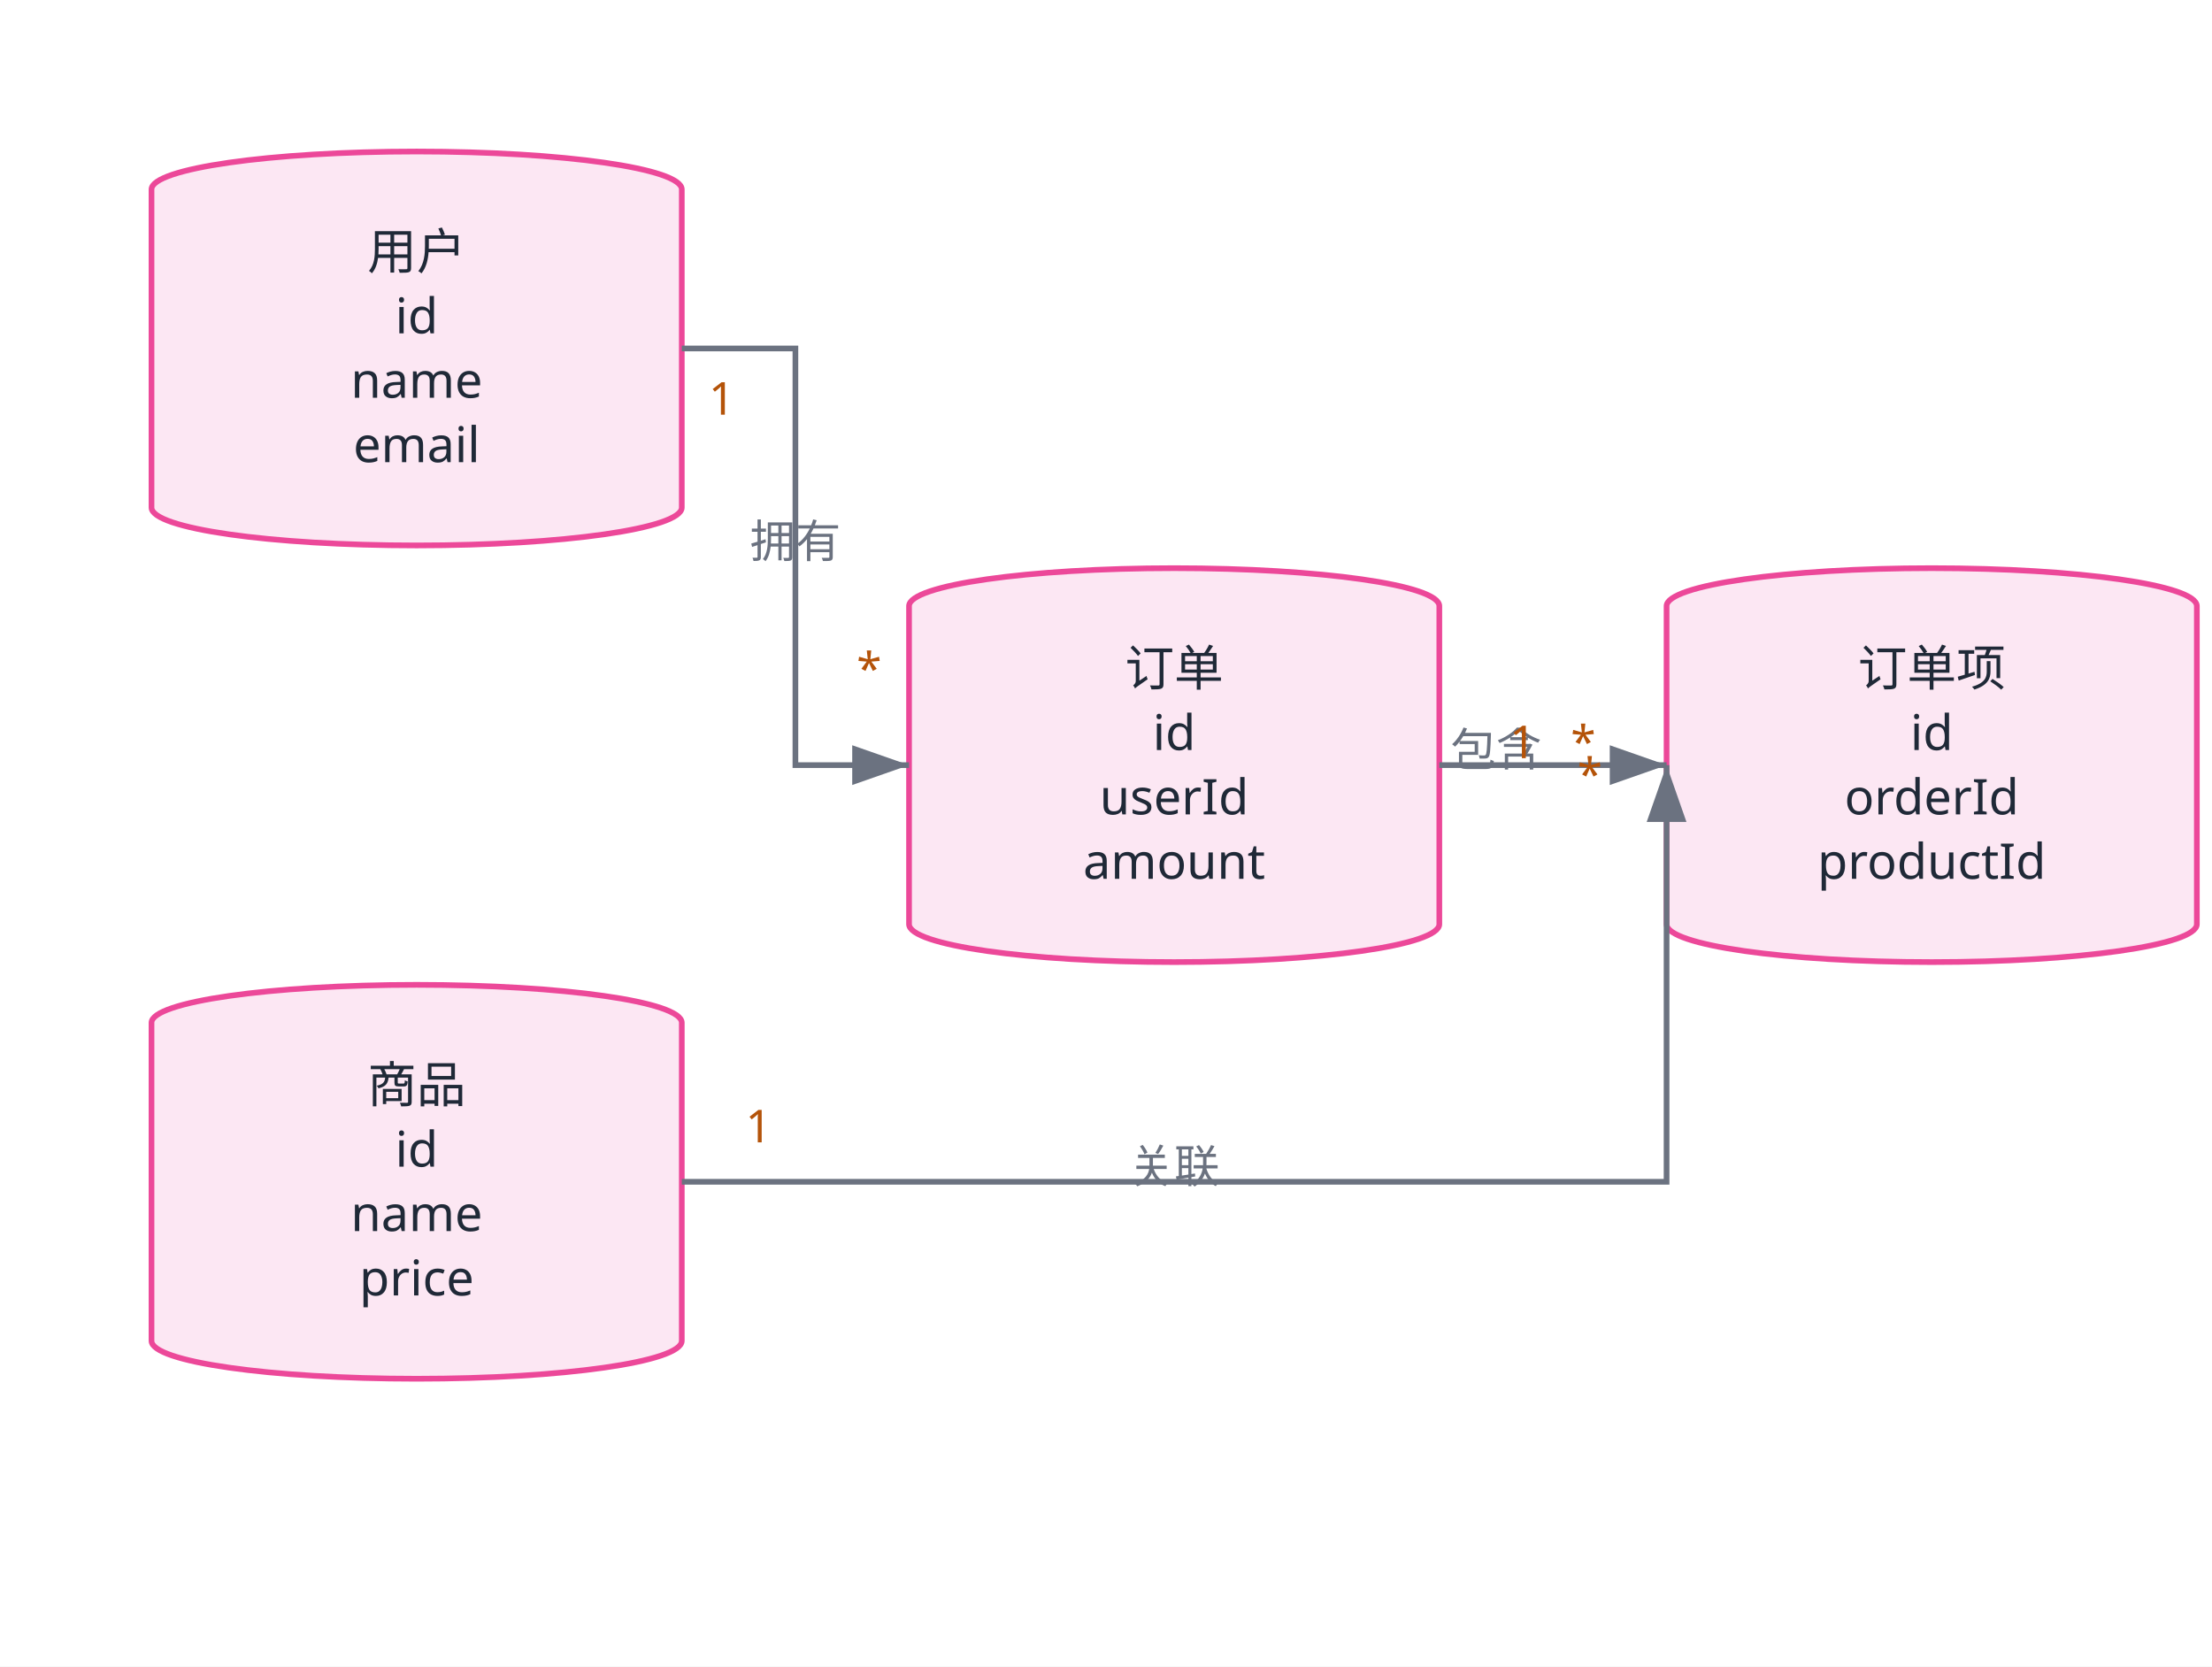
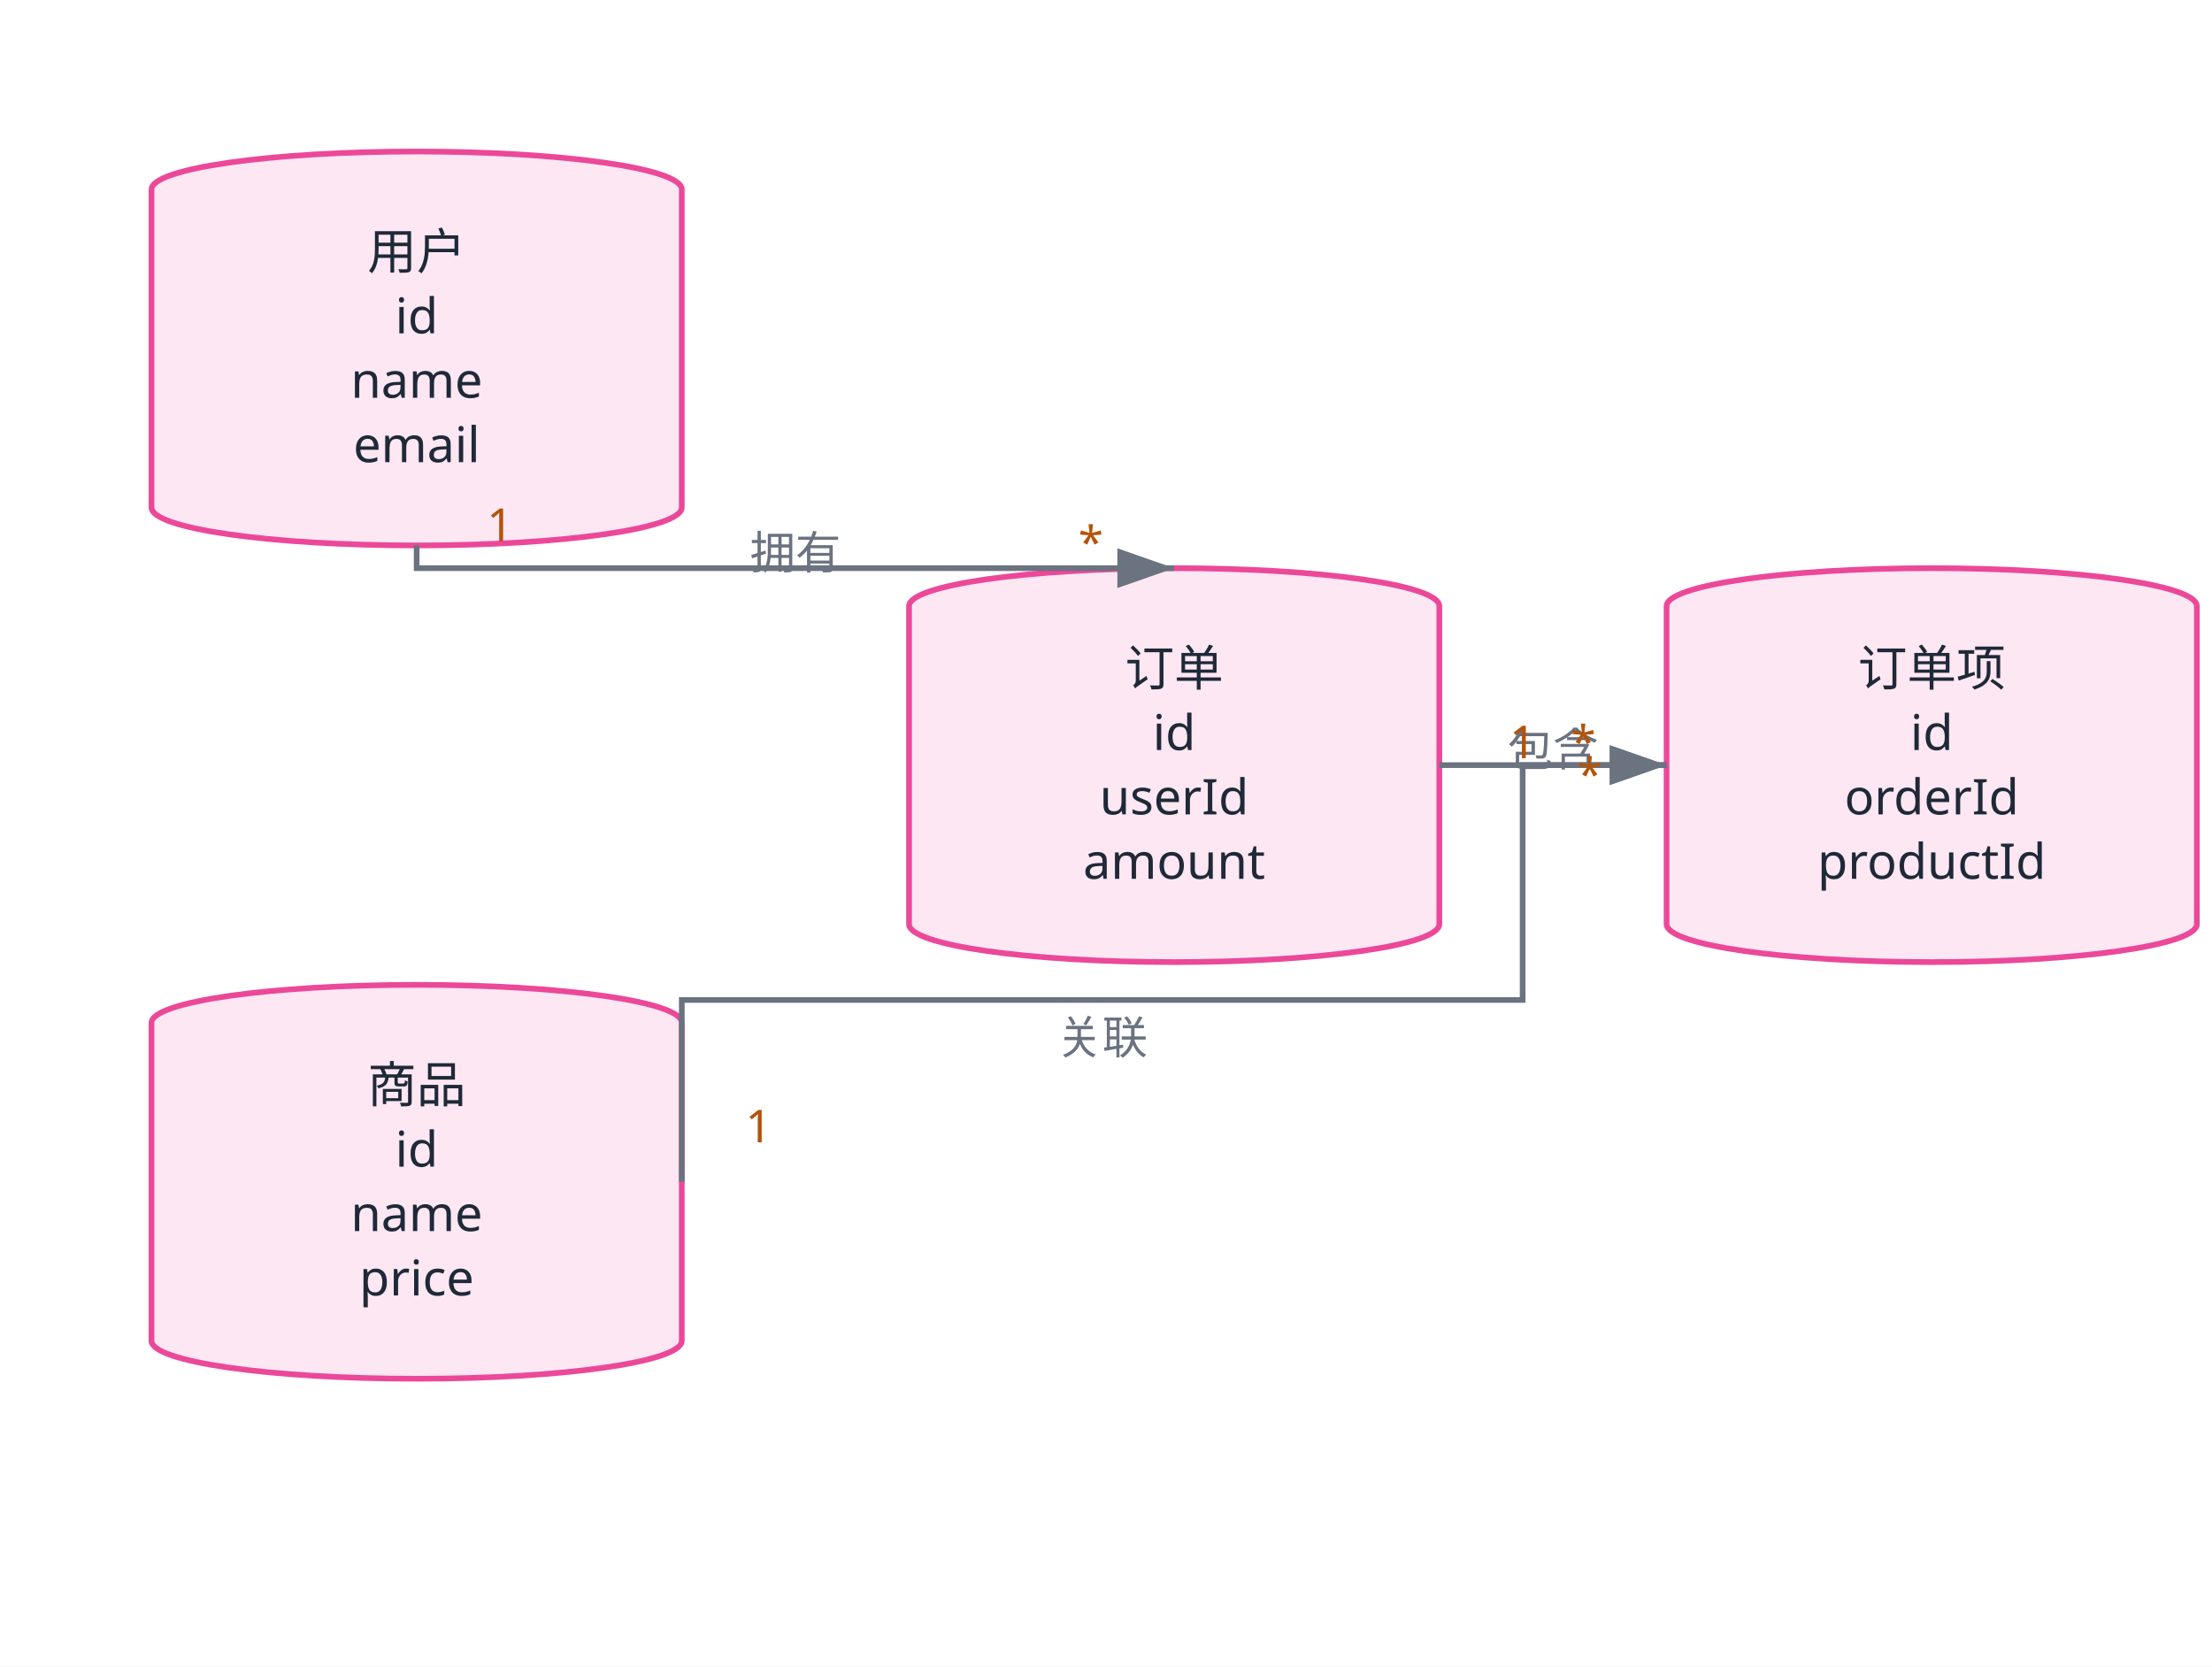
<svg xmlns="http://www.w3.org/2000/svg" width="584" height="440" viewBox="0 0 584 440">
  <defs>
    <marker id="arrowhead" markerWidth="10" markerHeight="7" refX="10" refY="3.5" orient="auto">
      <polygon points="0 0, 10 3.5, 0 7" fill="#6b7280" />
    </marker>
    <marker id="arrowhead-purple" markerWidth="10" markerHeight="7" refX="10" refY="3.5" orient="auto">
      <polygon points="0 0, 10 3.5, 0 7" fill="#7c3aed" />
    </marker>
  </defs>
  <style>.lgdl-anchors,.lgdl-edge-anchors{opacity:0;pointer-events:none;transition:opacity .12s ease}.lgdl-node:hover + .lgdl-anchors,.lgdl-class:hover + .lgdl-anchors,.lgdl-group:hover + .lgdl-anchors,.lgdl-lane:hover + .lgdl-anchors{opacity:1}.lgdl-edge:hover + .lgdl-edge-anchors,.lgdl-aggregate-edge:hover + .lgdl-edge-anchors{opacity:1}.lgdl-node.lgdl-hovered + .lgdl-anchors,.lgdl-class.lgdl-hovered + .lgdl-anchors,.lgdl-group.lgdl-hovered + .lgdl-anchors,.lgdl-lane.lgdl-hovered + .lgdl-anchors{opacity:1}.lgdl-edge.lgdl-hovered + .lgdl-edge-anchors,.lgdl-aggregate-edge.lgdl-hovered + .lgdl-edge-anchors{opacity:1}.lgdl-hovered{filter:drop-shadow(0 0 3px rgba(79,70,229,.65))}</style>
  <rect x="0" y="0" width="584" height="440" fill="#ffffff" />
  <g class="lgdl-node" data-lgdl-loc="nodes[0]">
    <path d="M 40,50 L 40,134 A 70,10 0 0 0 180,134 L 180,50 A 70,10 0 0 0 40,50 Z" fill="#fce7f3" stroke="#ec4899" stroke-width="1.5" />
    <text x="110" y="66.5" font-family="'Segoe UI', 'PingFang SC', 'Microsoft YaHei', sans-serif" font-size="13" fill="#1f2937" text-anchor="middle" dominant-baseline="middle">用户</text>
    <text x="110" y="83.5" font-family="'Segoe UI', 'PingFang SC', 'Microsoft YaHei', sans-serif" font-size="13" fill="#1f2937" text-anchor="middle" dominant-baseline="middle">id</text>
    <text x="110" y="100.5" font-family="'Segoe UI', 'PingFang SC', 'Microsoft YaHei', sans-serif" font-size="13" fill="#1f2937" text-anchor="middle" dominant-baseline="middle">name</text>
    <text x="110" y="117.5" font-family="'Segoe UI', 'PingFang SC', 'Microsoft YaHei', sans-serif" font-size="13" fill="#1f2937" text-anchor="middle" dominant-baseline="middle">email</text>
  </g>
  <g class="lgdl-anchors">
    <circle cx="180.0" cy="92.0" r="3" fill="#ec4899" />
    <circle cx="180.0" cy="110.8" r="3" fill="#ec4899" />
    <circle cx="180.0" cy="132.4" r="3" fill="#ec4899" />
    <circle cx="159.1" cy="141.1" r="3" fill="#ec4899" />
    <circle cx="139.5" cy="143.1" r="3" fill="#ec4899" />
    <circle cx="123.9" cy="143.8" r="3" fill="#ec4899" />
    <circle cx="110.0" cy="144.0" r="3" fill="#ec4899" />
    <circle cx="96.1" cy="143.8" r="3" fill="#ec4899" />
    <circle cx="80.5" cy="143.1" r="3" fill="#ec4899" />
    <circle cx="60.9" cy="141.1" r="3" fill="#ec4899" />
    <circle cx="40.0" cy="132.4" r="3" fill="#ec4899" />
    <circle cx="40.0" cy="110.8" r="3" fill="#ec4899" />
    <circle cx="40.0" cy="92.0" r="3" fill="#ec4899" />
    <circle cx="40.0" cy="73.2" r="3" fill="#ec4899" />
    <circle cx="40.0" cy="51.6" r="3" fill="#ec4899" />
    <circle cx="60.9" cy="42.9" r="3" fill="#ec4899" />
    <circle cx="80.5" cy="40.9" r="3" fill="#ec4899" />
    <circle cx="96.1" cy="40.2" r="3" fill="#ec4899" />
    <circle cx="110.0" cy="40.0" r="3" fill="#ec4899" />
    <circle cx="123.9" cy="40.2" r="3" fill="#ec4899" />
    <circle cx="139.5" cy="40.9" r="3" fill="#ec4899" />
    <circle cx="159.1" cy="42.9" r="3" fill="#ec4899" />
    <circle cx="180.0" cy="51.6" r="3" fill="#ec4899" />
    <circle cx="180.0" cy="73.2" r="3" fill="#ec4899" />
  </g>
  <g class="lgdl-node" data-lgdl-loc="nodes[1]">
    <path d="M 240,160 L 240,244 A 70,10 0 0 0 380,244 L 380,160 A 70,10 0 0 0 240,160 Z" fill="#fce7f3" stroke="#ec4899" stroke-width="1.5" />
    <text x="310" y="176.5" font-family="'Segoe UI', 'PingFang SC', 'Microsoft YaHei', sans-serif" font-size="13" fill="#1f2937" text-anchor="middle" dominant-baseline="middle">订单</text>
    <text x="310" y="193.5" font-family="'Segoe UI', 'PingFang SC', 'Microsoft YaHei', sans-serif" font-size="13" fill="#1f2937" text-anchor="middle" dominant-baseline="middle">id</text>
    <text x="310" y="210.5" font-family="'Segoe UI', 'PingFang SC', 'Microsoft YaHei', sans-serif" font-size="13" fill="#1f2937" text-anchor="middle" dominant-baseline="middle">userId</text>
    <text x="310" y="227.5" font-family="'Segoe UI', 'PingFang SC', 'Microsoft YaHei', sans-serif" font-size="13" fill="#1f2937" text-anchor="middle" dominant-baseline="middle">amount</text>
  </g>
  <g class="lgdl-anchors">
    <circle cx="380.0" cy="202.0" r="3" fill="#ec4899" />
    <circle cx="380.0" cy="220.8" r="3" fill="#ec4899" />
    <circle cx="380.0" cy="242.4" r="3" fill="#ec4899" />
    <circle cx="359.1" cy="251.1" r="3" fill="#ec4899" />
    <circle cx="339.5" cy="253.1" r="3" fill="#ec4899" />
    <circle cx="323.9" cy="253.8" r="3" fill="#ec4899" />
    <circle cx="310.0" cy="254.0" r="3" fill="#ec4899" />
    <circle cx="296.1" cy="253.8" r="3" fill="#ec4899" />
    <circle cx="280.5" cy="253.1" r="3" fill="#ec4899" />
    <circle cx="260.9" cy="251.1" r="3" fill="#ec4899" />
    <circle cx="240.0" cy="242.4" r="3" fill="#ec4899" />
    <circle cx="240.0" cy="220.8" r="3" fill="#ec4899" />
    <circle cx="240.0" cy="202.0" r="3" fill="#ec4899" />
    <circle cx="240.0" cy="183.2" r="3" fill="#ec4899" />
    <circle cx="240.0" cy="161.6" r="3" fill="#ec4899" />
    <circle cx="260.9" cy="152.9" r="3" fill="#ec4899" />
    <circle cx="280.5" cy="150.9" r="3" fill="#ec4899" />
    <circle cx="296.1" cy="150.2" r="3" fill="#ec4899" />
    <circle cx="310.0" cy="150.0" r="3" fill="#ec4899" />
    <circle cx="323.9" cy="150.2" r="3" fill="#ec4899" />
    <circle cx="339.5" cy="150.9" r="3" fill="#ec4899" />
    <circle cx="359.1" cy="152.9" r="3" fill="#ec4899" />
    <circle cx="380.0" cy="161.6" r="3" fill="#ec4899" />
    <circle cx="380.0" cy="183.2" r="3" fill="#ec4899" />
  </g>
  <g class="lgdl-node" data-lgdl-loc="nodes[2]">
    <path d="M 40,270 L 40,354 A 70,10 0 0 0 180,354 L 180,270 A 70,10 0 0 0 40,270 Z" fill="#fce7f3" stroke="#ec4899" stroke-width="1.5" />
    <text x="110" y="286.5" font-family="'Segoe UI', 'PingFang SC', 'Microsoft YaHei', sans-serif" font-size="13" fill="#1f2937" text-anchor="middle" dominant-baseline="middle">商品</text>
    <text x="110" y="303.5" font-family="'Segoe UI', 'PingFang SC', 'Microsoft YaHei', sans-serif" font-size="13" fill="#1f2937" text-anchor="middle" dominant-baseline="middle">id</text>
    <text x="110" y="320.5" font-family="'Segoe UI', 'PingFang SC', 'Microsoft YaHei', sans-serif" font-size="13" fill="#1f2937" text-anchor="middle" dominant-baseline="middle">name</text>
    <text x="110" y="337.5" font-family="'Segoe UI', 'PingFang SC', 'Microsoft YaHei', sans-serif" font-size="13" fill="#1f2937" text-anchor="middle" dominant-baseline="middle">price</text>
  </g>
  <g class="lgdl-anchors">
    <circle cx="180.0" cy="312.0" r="3" fill="#ec4899" />
    <circle cx="180.0" cy="330.8" r="3" fill="#ec4899" />
    <circle cx="180.0" cy="352.4" r="3" fill="#ec4899" />
    <circle cx="159.1" cy="361.1" r="3" fill="#ec4899" />
    <circle cx="139.5" cy="363.1" r="3" fill="#ec4899" />
    <circle cx="123.9" cy="363.8" r="3" fill="#ec4899" />
    <circle cx="110.0" cy="364.0" r="3" fill="#ec4899" />
    <circle cx="96.1" cy="363.8" r="3" fill="#ec4899" />
    <circle cx="80.5" cy="363.1" r="3" fill="#ec4899" />
    <circle cx="60.9" cy="361.1" r="3" fill="#ec4899" />
    <circle cx="40.0" cy="352.4" r="3" fill="#ec4899" />
    <circle cx="40.0" cy="330.8" r="3" fill="#ec4899" />
    <circle cx="40.0" cy="312.0" r="3" fill="#ec4899" />
    <circle cx="40.0" cy="293.2" r="3" fill="#ec4899" />
    <circle cx="40.0" cy="271.6" r="3" fill="#ec4899" />
    <circle cx="60.9" cy="262.9" r="3" fill="#ec4899" />
    <circle cx="80.5" cy="260.9" r="3" fill="#ec4899" />
    <circle cx="96.1" cy="260.2" r="3" fill="#ec4899" />
    <circle cx="110.0" cy="260.0" r="3" fill="#ec4899" />
    <circle cx="123.9" cy="260.2" r="3" fill="#ec4899" />
    <circle cx="139.5" cy="260.9" r="3" fill="#ec4899" />
    <circle cx="159.1" cy="262.9" r="3" fill="#ec4899" />
    <circle cx="180.0" cy="271.6" r="3" fill="#ec4899" />
    <circle cx="180.0" cy="293.2" r="3" fill="#ec4899" />
  </g>
  <g class="lgdl-node" data-lgdl-loc="nodes[3]">
    <path d="M 440,160 L 440,244 A 70,10 0 0 0 580,244 L 580,160 A 70,10 0 0 0 440,160 Z" fill="#fce7f3" stroke="#ec4899" stroke-width="1.5" />
    <text x="510" y="176.5" font-family="'Segoe UI', 'PingFang SC', 'Microsoft YaHei', sans-serif" font-size="13" fill="#1f2937" text-anchor="middle" dominant-baseline="middle">订单项</text>
    <text x="510" y="193.5" font-family="'Segoe UI', 'PingFang SC', 'Microsoft YaHei', sans-serif" font-size="13" fill="#1f2937" text-anchor="middle" dominant-baseline="middle">id</text>
    <text x="510" y="210.5" font-family="'Segoe UI', 'PingFang SC', 'Microsoft YaHei', sans-serif" font-size="13" fill="#1f2937" text-anchor="middle" dominant-baseline="middle">orderId</text>
    <text x="510" y="227.5" font-family="'Segoe UI', 'PingFang SC', 'Microsoft YaHei', sans-serif" font-size="13" fill="#1f2937" text-anchor="middle" dominant-baseline="middle">productId</text>
  </g>
  <g class="lgdl-anchors">
    <circle cx="580.0" cy="202.0" r="3" fill="#ec4899" />
    <circle cx="580.0" cy="220.8" r="3" fill="#ec4899" />
    <circle cx="580.0" cy="242.4" r="3" fill="#ec4899" />
    <circle cx="559.1" cy="251.1" r="3" fill="#ec4899" />
    <circle cx="539.5" cy="253.1" r="3" fill="#ec4899" />
    <circle cx="523.9" cy="253.8" r="3" fill="#ec4899" />
    <circle cx="510.0" cy="254.0" r="3" fill="#ec4899" />
    <circle cx="496.1" cy="253.8" r="3" fill="#ec4899" />
    <circle cx="480.5" cy="253.1" r="3" fill="#ec4899" />
    <circle cx="460.9" cy="251.1" r="3" fill="#ec4899" />
    <circle cx="440.0" cy="242.4" r="3" fill="#ec4899" />
    <circle cx="440.0" cy="220.8" r="3" fill="#ec4899" />
    <circle cx="440.0" cy="202.0" r="3" fill="#ec4899" />
    <circle cx="440.0" cy="183.2" r="3" fill="#ec4899" />
    <circle cx="440.0" cy="161.6" r="3" fill="#ec4899" />
    <circle cx="460.9" cy="152.9" r="3" fill="#ec4899" />
    <circle cx="480.5" cy="150.9" r="3" fill="#ec4899" />
    <circle cx="496.1" cy="150.2" r="3" fill="#ec4899" />
    <circle cx="510.0" cy="150.0" r="3" fill="#ec4899" />
    <circle cx="523.9" cy="150.2" r="3" fill="#ec4899" />
    <circle cx="539.5" cy="150.9" r="3" fill="#ec4899" />
    <circle cx="559.1" cy="152.9" r="3" fill="#ec4899" />
    <circle cx="580.0" cy="161.6" r="3" fill="#ec4899" />
    <circle cx="580.0" cy="183.2" r="3" fill="#ec4899" />
  </g>
  <g class="lgdl-edge" data-lgdl-loc="edges[0]">
-     <path d="M 180,92 L 210,92 L 210,202 L 240,202" fill="none" stroke="#6b7280" stroke-width="1.5" marker-end="url(#arrowhead)" />
-     <text x="210" y="143" font-family="'Segoe UI', 'PingFang SC', 'Microsoft YaHei', sans-serif" font-size="12" fill="#6b7280" text-anchor="middle" dominant-baseline="middle">拥有</text>
-     <text x="190.535" y="105.314" font-family="'Segoe UI', 'PingFang SC', 'Microsoft YaHei', sans-serif" font-size="12" fill="#b45309" text-anchor="middle" dominant-baseline="middle">1</text>
-     <text x="229.465" y="176.686" font-family="'Segoe UI', 'PingFang SC', 'Microsoft YaHei', sans-serif" font-size="12" fill="#b45309" text-anchor="middle" dominant-baseline="middle">*</text>
+     <path d="M 110,144 L 110,150 L 310,150" fill="none" stroke="#6b7280" stroke-width="1.5" marker-end="url(#arrowhead)" />
+     <text x="210" y="146" font-family="'Segoe UI', 'PingFang SC', 'Microsoft YaHei', sans-serif" font-size="12" fill="#6b7280" text-anchor="middle" dominant-baseline="middle">拥有</text>
+     <text x="131.99" y="138.66" font-family="'Segoe UI', 'PingFang SC', 'Microsoft YaHei', sans-serif" font-size="12" fill="#b45309" text-anchor="middle" dominant-baseline="middle">1</text>
+     <text x="288.01" y="143.34" font-family="'Segoe UI', 'PingFang SC', 'Microsoft YaHei', sans-serif" font-size="12" fill="#b45309" text-anchor="middle" dominant-baseline="middle">*</text>
  </g>
  <g class="lgdl-edge-anchors">
-     <circle cx="180.0" cy="92.0" r="3.5" fill="#6b7280" />
-     <circle cx="240.0" cy="202.0" r="3.5" fill="#6b7280" />
+     <circle cx="110.0" cy="144.0" r="3.5" fill="#6b7280" />
+     <circle cx="310.0" cy="150.0" r="3.5" fill="#6b7280" />
  </g>
  <g class="lgdl-edge" data-lgdl-loc="edges[1]">
-     <path d="M 380,202 L 410,202 L 440,202" fill="none" stroke="#6b7280" stroke-width="1.5" marker-end="url(#arrowhead)" />
-     <text x="395" y="198" font-family="'Segoe UI', 'PingFang SC', 'Microsoft YaHei', sans-serif" font-size="12" fill="#6b7280" text-anchor="middle" dominant-baseline="middle">包含</text>
+     <path d="M 380,202 L 440,202" fill="none" stroke="#6b7280" stroke-width="1.5" marker-end="url(#arrowhead)" />
+     <text x="410" y="198" font-family="'Segoe UI', 'PingFang SC', 'Microsoft YaHei', sans-serif" font-size="12" fill="#6b7280" text-anchor="middle" dominant-baseline="middle">包含</text>
    <text x="402" y="196" font-family="'Segoe UI', 'PingFang SC', 'Microsoft YaHei', sans-serif" font-size="12" fill="#b45309" text-anchor="middle" dominant-baseline="middle">1</text>
    <text x="418" y="196" font-family="'Segoe UI', 'PingFang SC', 'Microsoft YaHei', sans-serif" font-size="12" fill="#b45309" text-anchor="middle" dominant-baseline="middle">*</text>
  </g>
  <g class="lgdl-edge-anchors">
    <circle cx="380.0" cy="202.0" r="3.5" fill="#6b7280" />
    <circle cx="440.0" cy="202.0" r="3.5" fill="#6b7280" />
  </g>
  <g class="lgdl-edge" data-lgdl-loc="edges[2]">
-     <path d="M 180,312 L 440,312 L 440,202" fill="none" stroke="#6b7280" stroke-width="1.5" marker-end="url(#arrowhead)" />
-     <text x="310" y="308" font-family="'Segoe UI', 'PingFang SC', 'Microsoft YaHei', sans-serif" font-size="12" fill="#6b7280" text-anchor="middle" dominant-baseline="middle">关联</text>
+     <path d="M 180,312 L 180,264 L 402,264 L 402,202 L 440,202" fill="none" stroke="#6b7280" stroke-width="1.5" marker-end="url(#arrowhead)" />
+     <text x="291" y="274" font-family="'Segoe UI', 'PingFang SC', 'Microsoft YaHei', sans-serif" font-size="12" fill="#6b7280" text-anchor="middle" dominant-baseline="middle">关联</text>
    <text x="200.261" y="297.428" font-family="'Segoe UI', 'PingFang SC', 'Microsoft YaHei', sans-serif" font-size="12" fill="#b45309" text-anchor="middle" dominant-baseline="middle">1</text>
    <text x="419.739" y="204.572" font-family="'Segoe UI', 'PingFang SC', 'Microsoft YaHei', sans-serif" font-size="12" fill="#b45309" text-anchor="middle" dominant-baseline="middle">*</text>
  </g>
  <g class="lgdl-edge-anchors">
    <circle cx="180.0" cy="312.0" r="3.5" fill="#6b7280" />
    <circle cx="440.0" cy="202.0" r="3.5" fill="#6b7280" />
  </g>
</svg>
